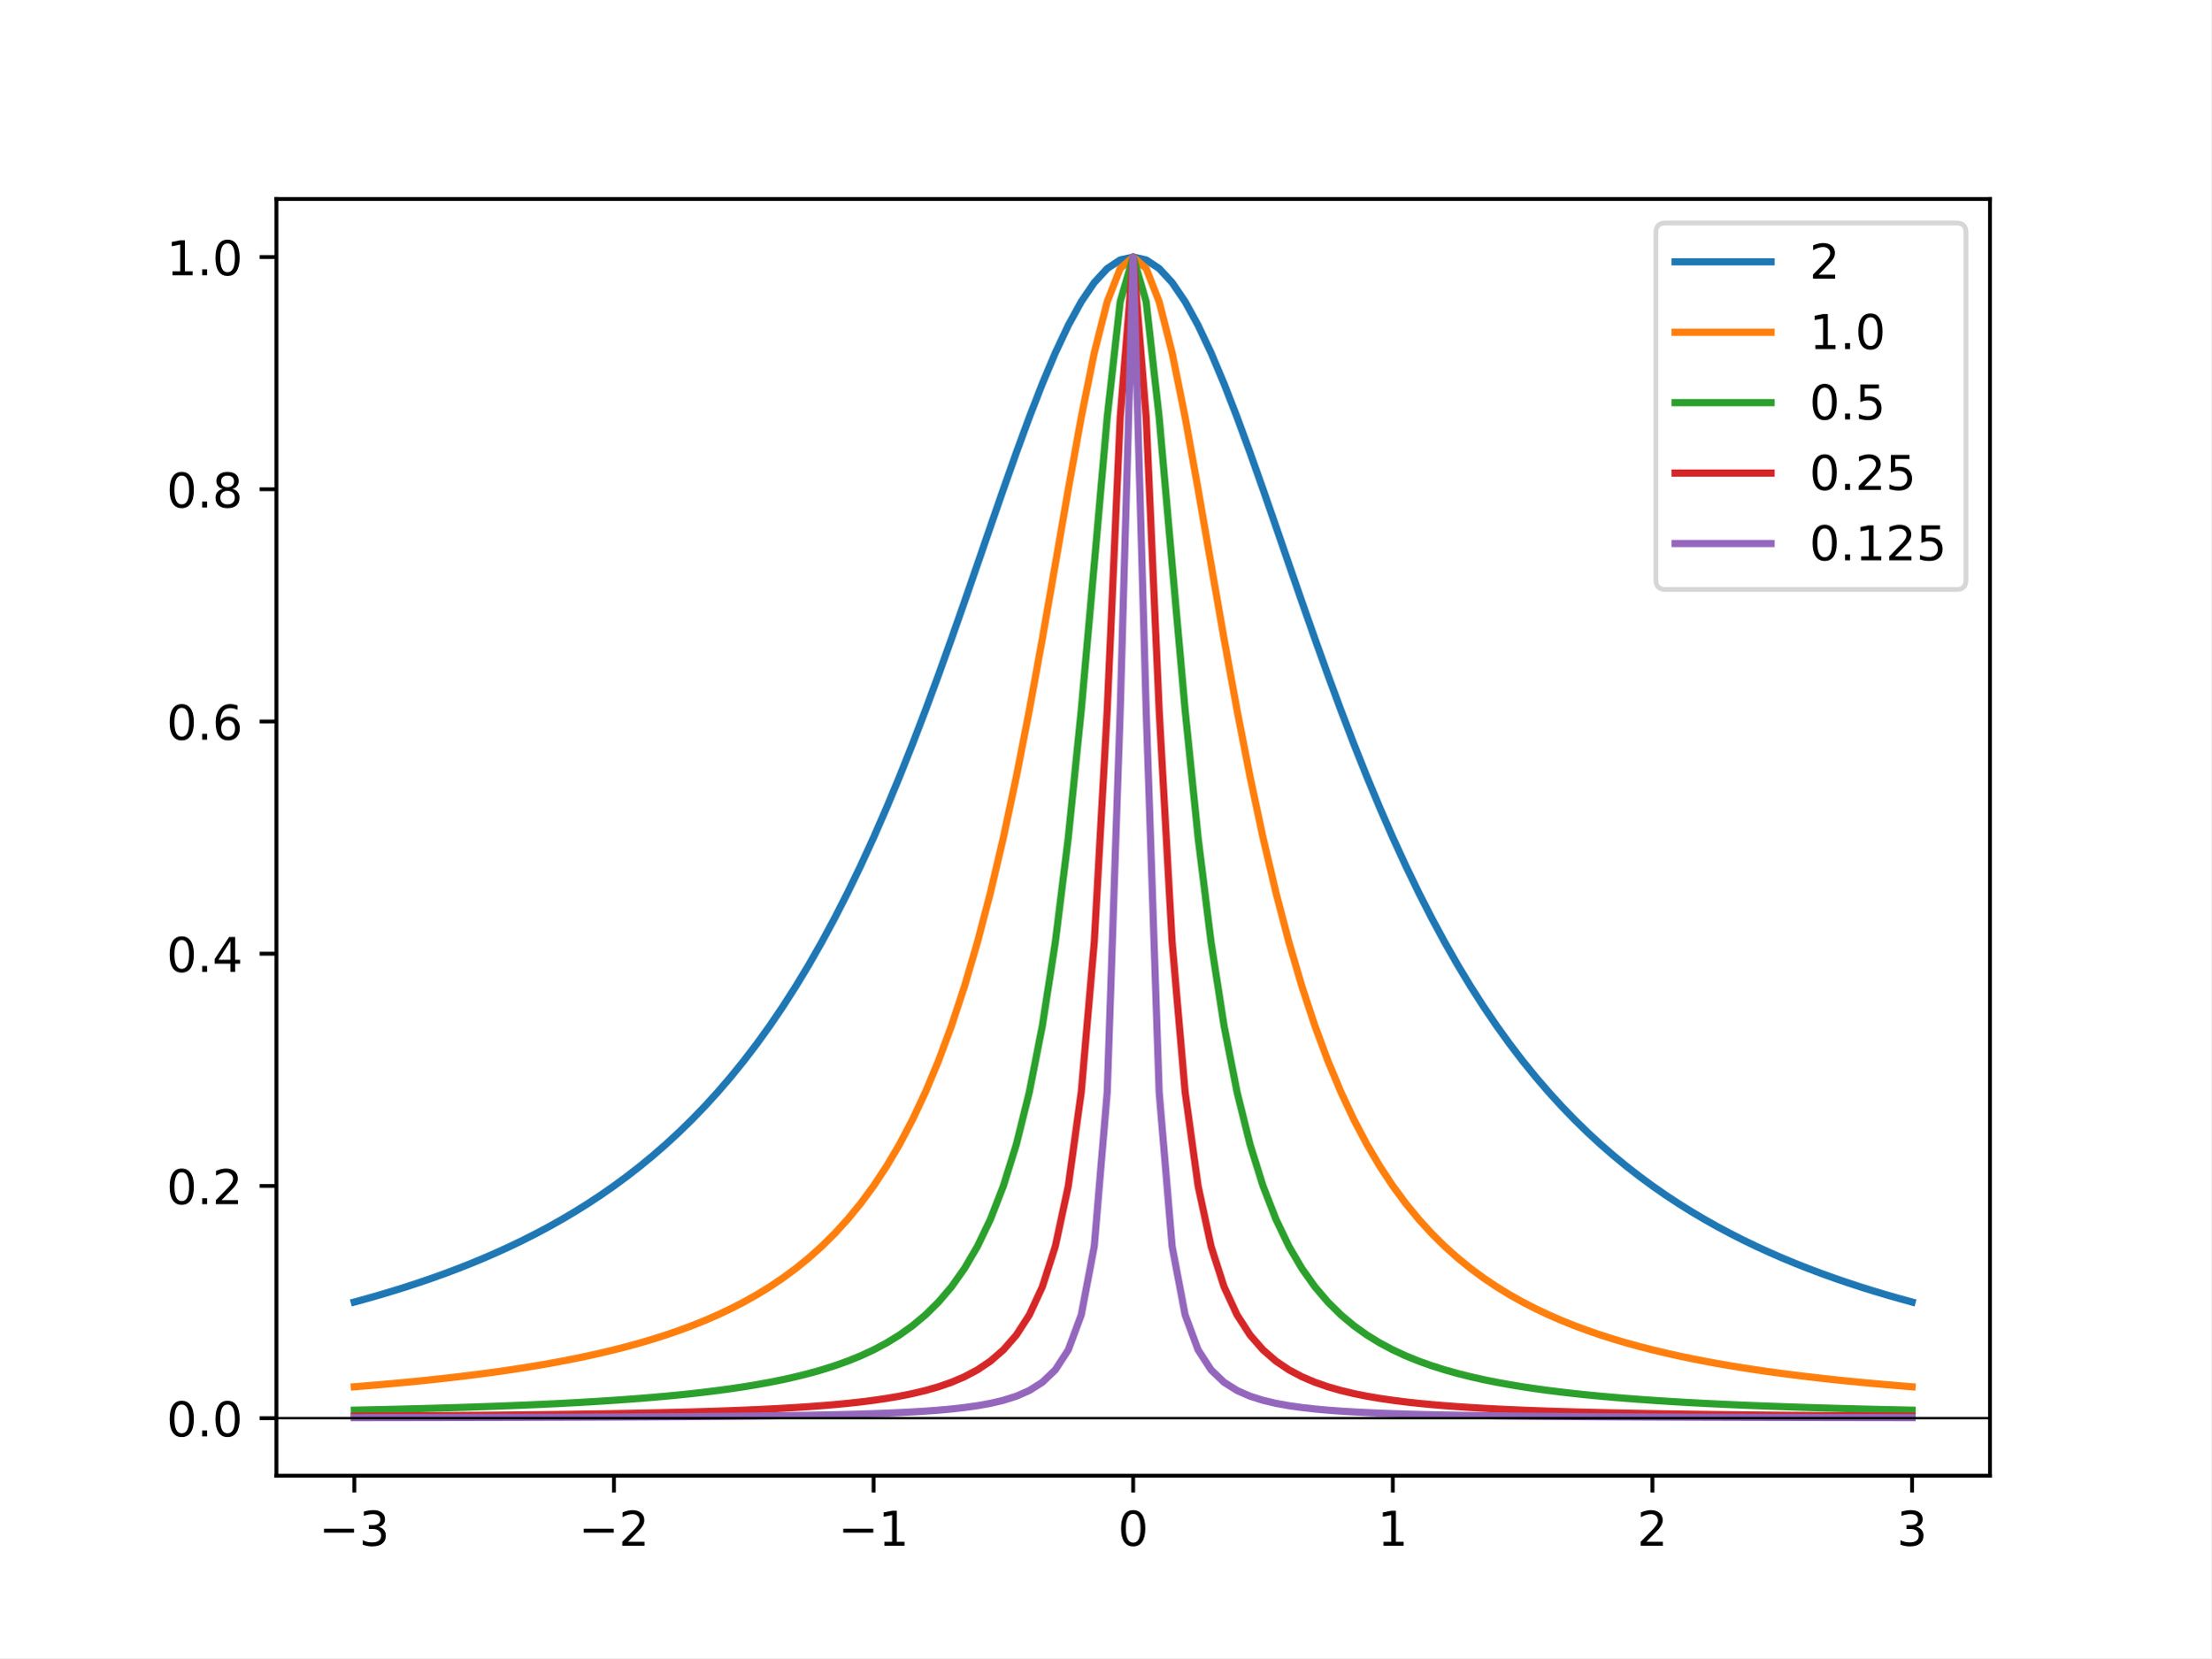
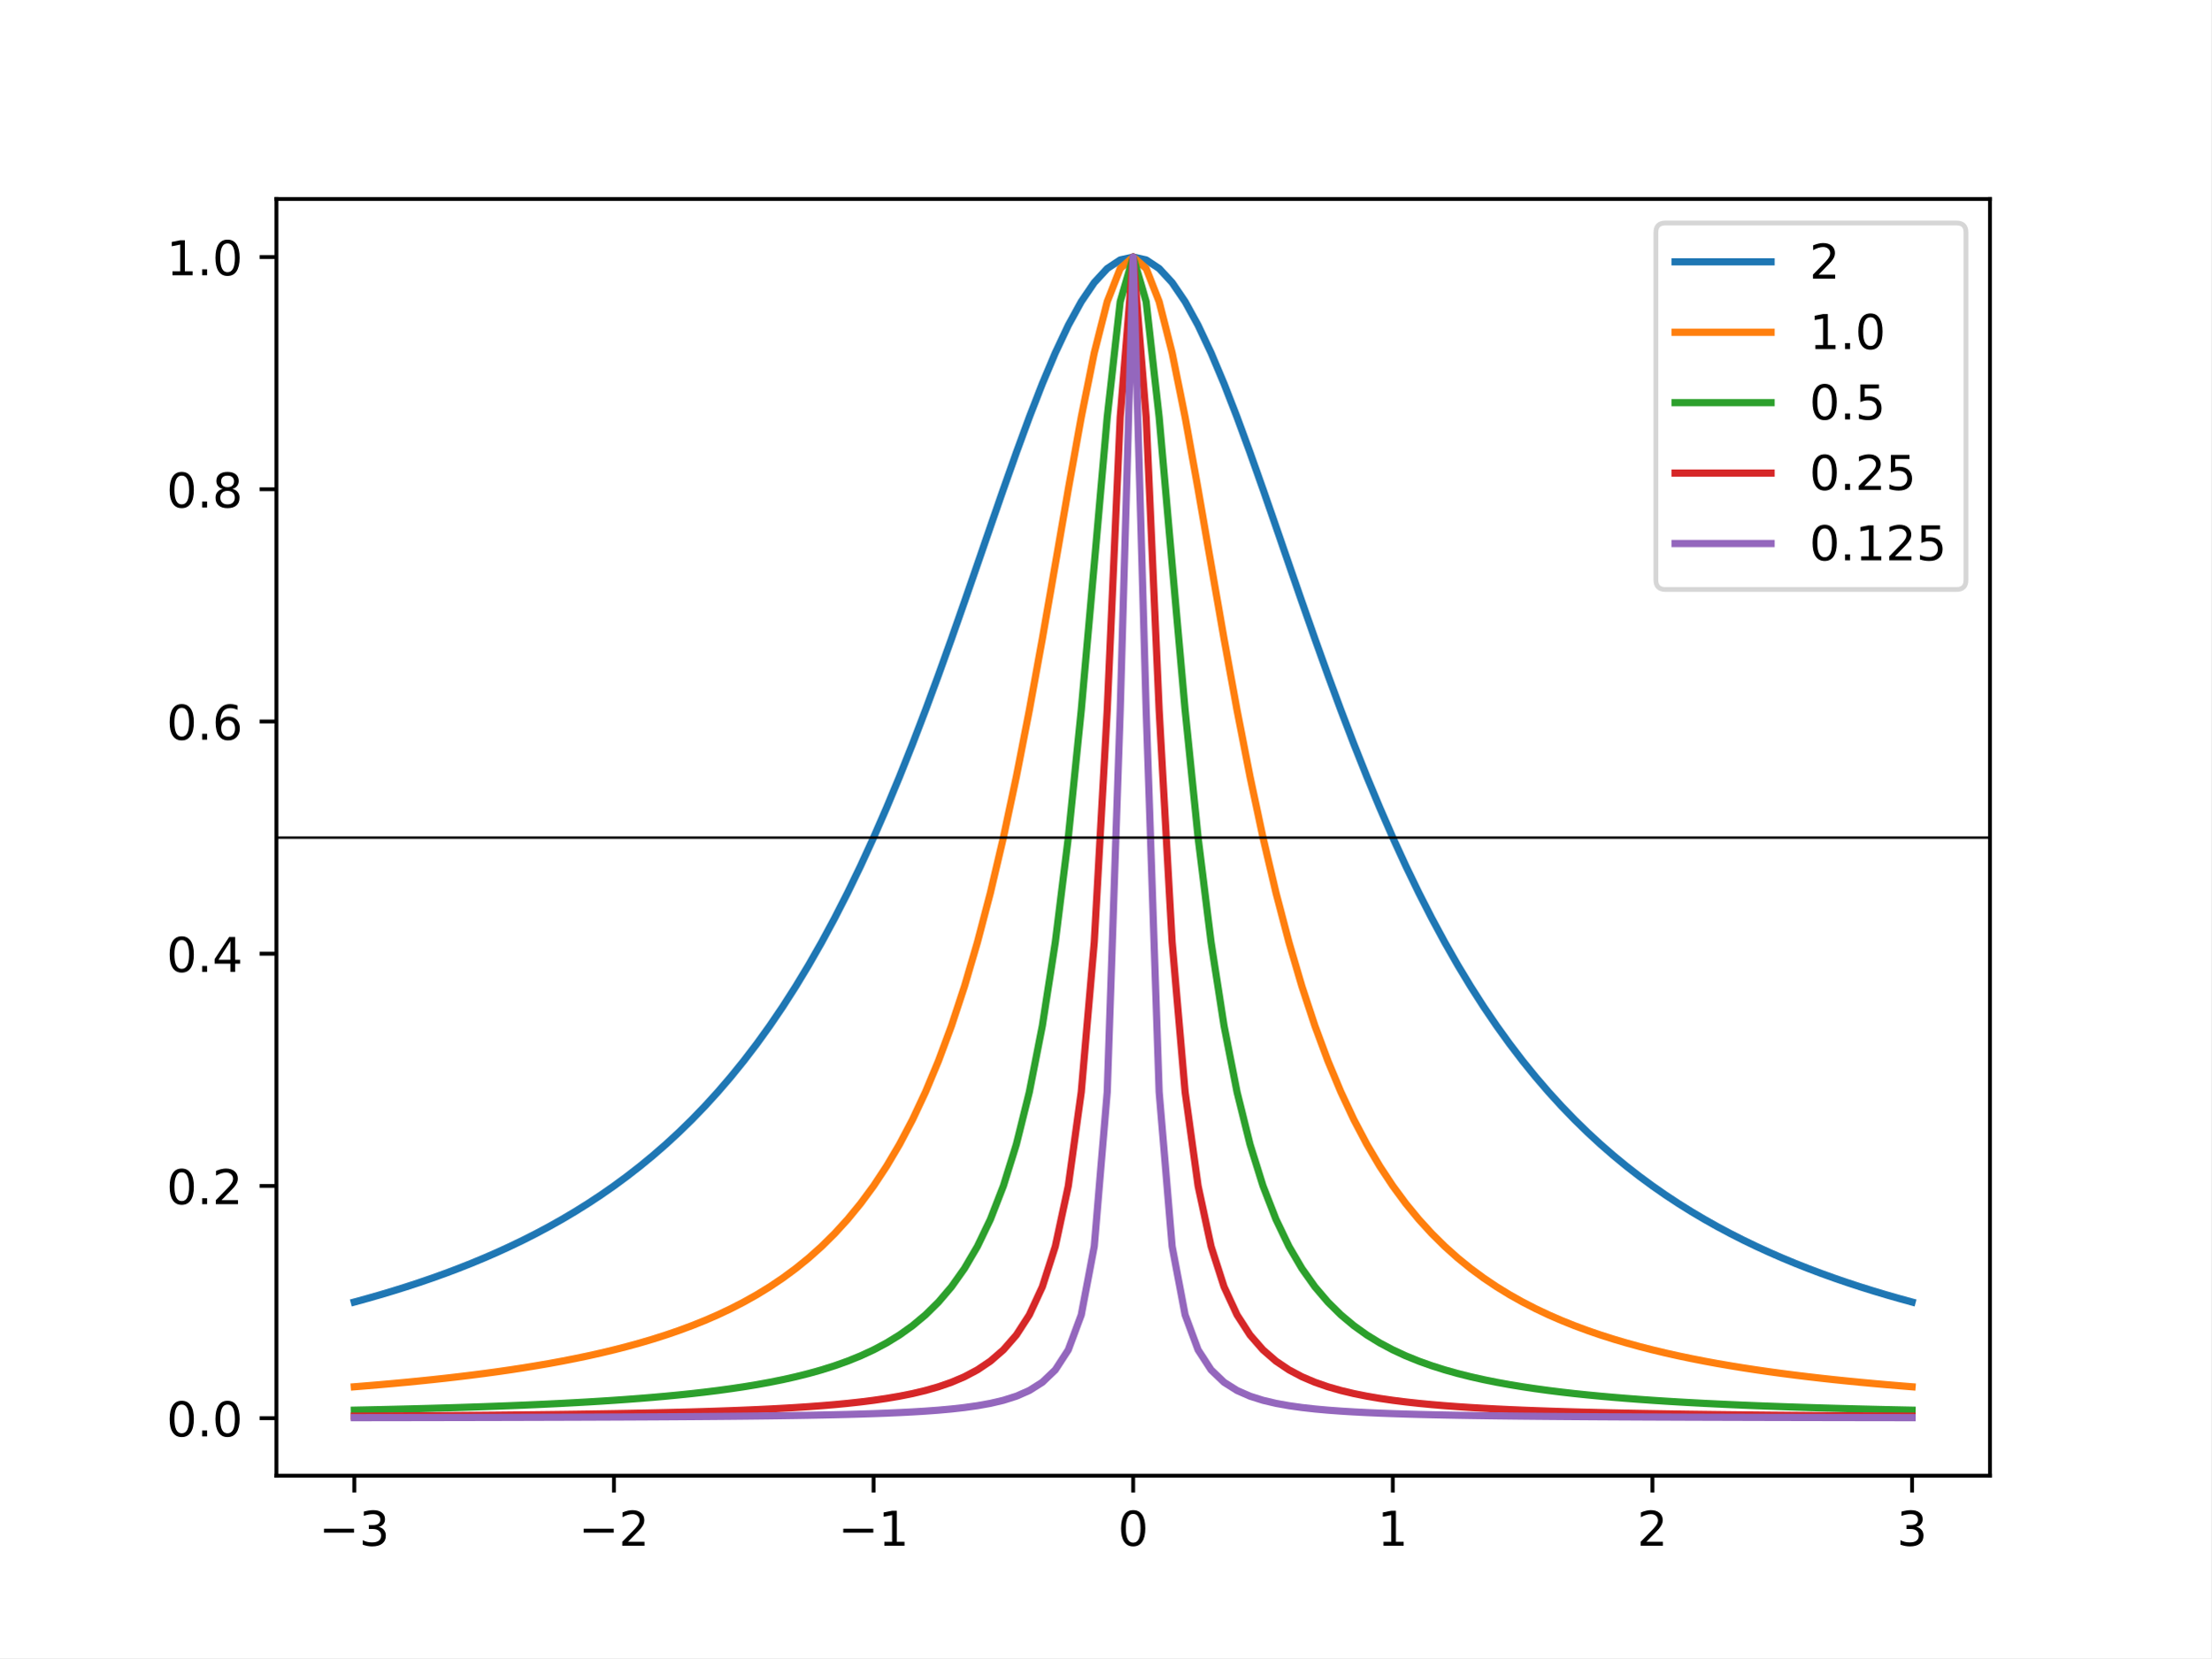
<svg xmlns="http://www.w3.org/2000/svg" xmlns:xlink="http://www.w3.org/1999/xlink" height="345.6pt" version="1.1" viewBox="0 0 460.8 345.6" width="460.8pt">
  <defs>
    <style type="text/css">
*{stroke-linecap:butt;stroke-linejoin:round;}
  </style>
  </defs>
  <g id="figure_1">
    <g id="patch_1">
      <path d="M 0 345.6  L 460.8 345.6  L 460.8 0  L 0 0  z " style="fill:#ffffff;" />
    </g>
    <g id="axes_1">
      <g id="patch_2">
        <path d="M 57.6 307.584  L 414.72 307.584  L 414.72 41.472  L 57.6 41.472  z " style="fill:#ffffff;" />
      </g>
      <g id="matplotlib.axis_1">
        <g id="xtick_1">
          <g id="line2d_1">
            <defs>
-               <path d="M 0 0  L 0 3.5  " id="m18c95cc1a4" style="stroke:#000000;stroke-width:0.8;" />
-             </defs>
-             <g>
-               <use style="stroke:#000000;stroke-width:0.8;" x="73.833" xlink:href="#m18c95cc1a4" y="307.584" />
+               <path d="M 0 0  L 0 3.5  " id="m928f744f40" style="stroke:#000000;stroke-width:0.8;" />
+             </defs>
+             <g>
+               <use style="stroke:#000000;stroke-width:0.8;" x="73.833" xlink:href="#m928f744f40" y="307.584" />
            </g>
          </g>
          <g id="text_1">
            <defs>
              <path d="M 10.594 35.5  L 73.188 35.5  L 73.188 27.203  L 10.594 27.203  z " id="DejaVuSans-2212" />
              <path d="M 40.578 39.312  Q 47.656 37.797 51.625 33  Q 55.609 28.219 55.609 21.188  Q 55.609 10.406 48.188 4.484  Q 40.766 -1.422 27.094 -1.422  Q 22.516 -1.422 17.656 -0.516  Q 12.797 0.391 7.625 2.203  L 7.625 11.719  Q 11.719 9.328 16.594 8.109  Q 21.484 6.891 26.812 6.891  Q 36.078 6.891 40.938 10.547  Q 45.797 14.203 45.797 21.188  Q 45.797 27.641 41.281 31.266  Q 36.766 34.906 28.719 34.906  L 20.219 34.906  L 20.219 43.016  L 29.109 43.016  Q 36.375 43.016 40.234 45.922  Q 44.094 48.828 44.094 54.297  Q 44.094 59.906 40.109 62.906  Q 36.141 65.922 28.719 65.922  Q 24.656 65.922 20.016 65.031  Q 15.375 64.156 9.812 62.312  L 9.812 71.094  Q 15.438 72.656 20.344 73.438  Q 25.25 74.219 29.594 74.219  Q 40.828 74.219 47.359 69.109  Q 53.906 64.016 53.906 55.328  Q 53.906 49.266 50.438 45.094  Q 46.969 40.922 40.578 39.312  z " id="DejaVuSans-33" />
            </defs>
            <g transform="translate(66.46163 322.1824)scale(0.1 -0.1)">
              <use xlink:href="#DejaVuSans-2212" />
              <use x="83.789" xlink:href="#DejaVuSans-33" />
            </g>
          </g>
        </g>
        <g id="xtick_2">
          <g id="line2d_2">
            <g>
-               <use style="stroke:#000000;stroke-width:0.8;" x="127.942" xlink:href="#m18c95cc1a4" y="307.584" />
+               <use style="stroke:#000000;stroke-width:0.8;" x="127.942" xlink:href="#m928f744f40" y="307.584" />
            </g>
          </g>
          <g id="text_2">
            <defs>
              <path d="M 19.188 8.297  L 53.609 8.297  L 53.609 0  L 7.328 0  L 7.328 8.297  Q 12.938 14.109 22.625 23.891  Q 32.328 33.688 34.812 36.531  Q 39.547 41.844 41.422 45.531  Q 43.312 49.219 43.312 52.781  Q 43.312 58.594 39.234 62.25  Q 35.156 65.922 28.609 65.922  Q 23.969 65.922 18.812 64.312  Q 13.672 62.703 7.812 59.422  L 7.812 69.391  Q 13.766 71.781 18.938 73  Q 24.125 74.219 28.422 74.219  Q 39.75 74.219 46.484 68.547  Q 53.219 62.891 53.219 53.422  Q 53.219 48.922 51.531 44.891  Q 49.859 40.875 45.406 35.406  Q 44.188 33.984 37.641 27.219  Q 31.109 20.453 19.188 8.297  z " id="DejaVuSans-32" />
            </defs>
            <g transform="translate(120.5707 322.1824)scale(0.1 -0.1)">
              <use xlink:href="#DejaVuSans-2212" />
              <use x="83.789" xlink:href="#DejaVuSans-32" />
            </g>
          </g>
        </g>
        <g id="xtick_3">
          <g id="line2d_3">
            <g>
-               <use style="stroke:#000000;stroke-width:0.8;" x="182.051" xlink:href="#m18c95cc1a4" y="307.584" />
+               <use style="stroke:#000000;stroke-width:0.8;" x="182.051" xlink:href="#m928f744f40" y="307.584" />
            </g>
          </g>
          <g id="text_3">
            <defs>
              <path d="M 12.406 8.297  L 28.516 8.297  L 28.516 63.922  L 10.984 60.406  L 10.984 69.391  L 28.422 72.906  L 38.281 72.906  L 38.281 8.297  L 54.391 8.297  L 54.391 0  L 12.406 0  z " id="DejaVuSans-31" />
            </defs>
            <g transform="translate(174.6798 322.1824)scale(0.1 -0.1)">
              <use xlink:href="#DejaVuSans-2212" />
              <use x="83.789" xlink:href="#DejaVuSans-31" />
            </g>
          </g>
        </g>
        <g id="xtick_4">
          <g id="line2d_4">
            <g>
-               <use style="stroke:#000000;stroke-width:0.8;" x="236.16" xlink:href="#m18c95cc1a4" y="307.584" />
+               <use style="stroke:#000000;stroke-width:0.8;" x="236.16" xlink:href="#m928f744f40" y="307.584" />
            </g>
          </g>
          <g id="text_4">
            <defs>
              <path d="M 31.781 66.406  Q 24.172 66.406 20.328 58.906  Q 16.5 51.422 16.5 36.375  Q 16.5 21.391 20.328 13.891  Q 24.172 6.391 31.781 6.391  Q 39.453 6.391 43.281 13.891  Q 47.125 21.391 47.125 36.375  Q 47.125 51.422 43.281 58.906  Q 39.453 66.406 31.781 66.406  z M 31.781 74.219  Q 44.047 74.219 50.516 64.516  Q 56.984 54.828 56.984 36.375  Q 56.984 17.969 50.516 8.266  Q 44.047 -1.422 31.781 -1.422  Q 19.531 -1.422 13.062 8.266  Q 6.594 17.969 6.594 36.375  Q 6.594 54.828 13.062 64.516  Q 19.531 74.219 31.781 74.219  z " id="DejaVuSans-30" />
            </defs>
            <g transform="translate(232.9787 322.1824)scale(0.1 -0.1)">
              <use xlink:href="#DejaVuSans-30" />
            </g>
          </g>
        </g>
        <g id="xtick_5">
          <g id="line2d_5">
            <g>
-               <use style="stroke:#000000;stroke-width:0.8;" x="290.269" xlink:href="#m18c95cc1a4" y="307.584" />
+               <use style="stroke:#000000;stroke-width:0.8;" x="290.269" xlink:href="#m928f744f40" y="307.584" />
            </g>
          </g>
          <g id="text_5">
            <g transform="translate(287.0878 322.1824)scale(0.1 -0.1)">
              <use xlink:href="#DejaVuSans-31" />
            </g>
          </g>
        </g>
        <g id="xtick_6">
          <g id="line2d_6">
            <g>
-               <use style="stroke:#000000;stroke-width:0.8;" x="344.378" xlink:href="#m18c95cc1a4" y="307.584" />
+               <use style="stroke:#000000;stroke-width:0.8;" x="344.378" xlink:href="#m928f744f40" y="307.584" />
            </g>
          </g>
          <g id="text_6">
            <g transform="translate(341.1969 322.1824)scale(0.1 -0.1)">
              <use xlink:href="#DejaVuSans-32" />
            </g>
          </g>
        </g>
        <g id="xtick_7">
          <g id="line2d_7">
            <g>
-               <use style="stroke:#000000;stroke-width:0.8;" x="398.487" xlink:href="#m18c95cc1a4" y="307.584" />
+               <use style="stroke:#000000;stroke-width:0.8;" x="398.487" xlink:href="#m928f744f40" y="307.584" />
            </g>
          </g>
          <g id="text_7">
            <g transform="translate(395.306 322.1824)scale(0.1 -0.1)">
              <use xlink:href="#DejaVuSans-33" />
            </g>
          </g>
        </g>
      </g>
      <g id="matplotlib.axis_2">
        <g id="ytick_1">
          <g id="line2d_8">
            <defs>
-               <path d="M 0 0  L -3.5 0  " id="m23e9657708" style="stroke:#000000;stroke-width:0.8;" />
-             </defs>
-             <g>
-               <use style="stroke:#000000;stroke-width:0.8;" x="57.6" xlink:href="#m23e9657708" y="295.593" />
+               <path d="M 0 0  L -3.5 0  " id="mc0e5095d91" style="stroke:#000000;stroke-width:0.8;" />
+             </defs>
+             <g>
+               <use style="stroke:#000000;stroke-width:0.8;" x="57.6" xlink:href="#mc0e5095d91" y="295.593" />
            </g>
          </g>
          <g id="text_8">
            <defs>
              <path d="M 10.688 12.406  L 21 12.406  L 21 0  L 10.688 0  z " id="DejaVuSans-2e" />
            </defs>
            <g transform="translate(34.69687 299.3922)scale(0.1 -0.1)">
              <use xlink:href="#DejaVuSans-30" />
              <use x="63.623" xlink:href="#DejaVuSans-2e" />
              <use x="95.41" xlink:href="#DejaVuSans-30" />
            </g>
          </g>
        </g>
        <g id="ytick_2">
          <g id="line2d_9">
            <g>
-               <use style="stroke:#000000;stroke-width:0.8;" x="57.6" xlink:href="#m23e9657708" y="247.188" />
+               <use style="stroke:#000000;stroke-width:0.8;" x="57.6" xlink:href="#mc0e5095d91" y="247.188" />
            </g>
          </g>
          <g id="text_9">
            <g transform="translate(34.69687 250.9872)scale(0.1 -0.1)">
              <use xlink:href="#DejaVuSans-30" />
              <use x="63.623" xlink:href="#DejaVuSans-2e" />
              <use x="95.41" xlink:href="#DejaVuSans-32" />
            </g>
          </g>
        </g>
        <g id="ytick_3">
          <g id="line2d_10">
            <g>
-               <use style="stroke:#000000;stroke-width:0.8;" x="57.6" xlink:href="#m23e9657708" y="198.783" />
+               <use style="stroke:#000000;stroke-width:0.8;" x="57.6" xlink:href="#mc0e5095d91" y="198.783" />
            </g>
          </g>
          <g id="text_10">
            <defs>
              <path d="M 37.797 64.312  L 12.891 25.391  L 37.797 25.391  z M 35.203 72.906  L 47.609 72.906  L 47.609 25.391  L 58.016 25.391  L 58.016 17.188  L 47.609 17.188  L 47.609 0  L 37.797 0  L 37.797 17.188  L 4.891 17.188  L 4.891 26.703  z " id="DejaVuSans-34" />
            </defs>
            <g transform="translate(34.69687 202.5822)scale(0.1 -0.1)">
              <use xlink:href="#DejaVuSans-30" />
              <use x="63.623" xlink:href="#DejaVuSans-2e" />
              <use x="95.41" xlink:href="#DejaVuSans-34" />
            </g>
          </g>
        </g>
        <g id="ytick_4">
          <g id="line2d_11">
            <g>
-               <use style="stroke:#000000;stroke-width:0.8;" x="57.6" xlink:href="#m23e9657708" y="150.378" />
+               <use style="stroke:#000000;stroke-width:0.8;" x="57.6" xlink:href="#mc0e5095d91" y="150.378" />
            </g>
          </g>
          <g id="text_11">
            <defs>
              <path d="M 33.016 40.375  Q 26.375 40.375 22.484 35.828  Q 18.609 31.297 18.609 23.391  Q 18.609 15.531 22.484 10.953  Q 26.375 6.391 33.016 6.391  Q 39.656 6.391 43.531 10.953  Q 47.406 15.531 47.406 23.391  Q 47.406 31.297 43.531 35.828  Q 39.656 40.375 33.016 40.375  z M 52.594 71.297  L 52.594 62.312  Q 48.875 64.062 45.094 64.984  Q 41.312 65.922 37.594 65.922  Q 27.828 65.922 22.672 59.328  Q 17.531 52.734 16.797 39.406  Q 19.672 43.656 24.016 45.922  Q 28.375 48.188 33.594 48.188  Q 44.578 48.188 50.953 41.516  Q 57.328 34.859 57.328 23.391  Q 57.328 12.156 50.688 5.359  Q 44.047 -1.422 33.016 -1.422  Q 20.359 -1.422 13.672 8.266  Q 6.984 17.969 6.984 36.375  Q 6.984 53.656 15.188 63.938  Q 23.391 74.219 37.203 74.219  Q 40.922 74.219 44.703 73.484  Q 48.484 72.75 52.594 71.297  z " id="DejaVuSans-36" />
            </defs>
            <g transform="translate(34.69687 154.1772)scale(0.1 -0.1)">
              <use xlink:href="#DejaVuSans-30" />
              <use x="63.623" xlink:href="#DejaVuSans-2e" />
              <use x="95.41" xlink:href="#DejaVuSans-36" />
            </g>
          </g>
        </g>
        <g id="ytick_5">
          <g id="line2d_12">
            <g>
-               <use style="stroke:#000000;stroke-width:0.8;" x="57.6" xlink:href="#m23e9657708" y="101.973" />
+               <use style="stroke:#000000;stroke-width:0.8;" x="57.6" xlink:href="#mc0e5095d91" y="101.973" />
            </g>
          </g>
          <g id="text_12">
            <defs>
              <path d="M 31.781 34.625  Q 24.75 34.625 20.719 30.859  Q 16.703 27.094 16.703 20.516  Q 16.703 13.922 20.719 10.156  Q 24.75 6.391 31.781 6.391  Q 38.812 6.391 42.859 10.172  Q 46.922 13.969 46.922 20.516  Q 46.922 27.094 42.891 30.859  Q 38.875 34.625 31.781 34.625  z M 21.922 38.812  Q 15.578 40.375 12.031 44.719  Q 8.5 49.078 8.5 55.328  Q 8.5 64.062 14.719 69.141  Q 20.953 74.219 31.781 74.219  Q 42.672 74.219 48.875 69.141  Q 55.078 64.062 55.078 55.328  Q 55.078 49.078 51.531 44.719  Q 48 40.375 41.703 38.812  Q 48.828 37.156 52.797 32.312  Q 56.781 27.484 56.781 20.516  Q 56.781 9.906 50.312 4.234  Q 43.844 -1.422 31.781 -1.422  Q 19.734 -1.422 13.25 4.234  Q 6.781 9.906 6.781 20.516  Q 6.781 27.484 10.781 32.312  Q 14.797 37.156 21.922 38.812  z M 18.312 54.391  Q 18.312 48.734 21.844 45.562  Q 25.391 42.391 31.781 42.391  Q 38.141 42.391 41.719 45.562  Q 45.312 48.734 45.312 54.391  Q 45.312 60.062 41.719 63.234  Q 38.141 66.406 31.781 66.406  Q 25.391 66.406 21.844 63.234  Q 18.312 60.062 18.312 54.391  z " id="DejaVuSans-38" />
            </defs>
            <g transform="translate(34.69687 105.7722)scale(0.1 -0.1)">
              <use xlink:href="#DejaVuSans-30" />
              <use x="63.623" xlink:href="#DejaVuSans-2e" />
              <use x="95.41" xlink:href="#DejaVuSans-38" />
            </g>
          </g>
        </g>
        <g id="ytick_6">
          <g id="line2d_13">
            <g>
-               <use style="stroke:#000000;stroke-width:0.8;" x="57.6" xlink:href="#m23e9657708" y="53.568" />
+               <use style="stroke:#000000;stroke-width:0.8;" x="57.6" xlink:href="#mc0e5095d91" y="53.568" />
            </g>
          </g>
          <g id="text_13">
            <g transform="translate(34.69687 57.36722)scale(0.1 -0.1)">
              <use xlink:href="#DejaVuSans-31" />
              <use x="63.623" xlink:href="#DejaVuSans-2e" />
              <use x="95.41" xlink:href="#DejaVuSans-30" />
            </g>
          </g>
        </g>
      </g>
      <g id="line2d_14">
-         <path clip-path="url(#pe0d8e50bdf)" d="M 73.833 271.39  L 76.538 270.648  L 79.244 269.873  L 81.949 269.062  L 84.655 268.215  L 87.36 267.327  L 90.065 266.398  L 92.771 265.425  L 95.476 264.404  L 98.182 263.334  L 100.887 262.21  L 103.593 261.03  L 106.298 259.79  L 109.004 258.487  L 111.709 257.115  L 114.415 255.671  L 117.12 254.15  L 119.825 252.547  L 122.531 250.856  L 125.236 249.072  L 127.942 247.188  L 130.647 245.197  L 133.353 243.093  L 136.058 240.867  L 138.764 238.512  L 141.469 236.018  L 144.175 233.376  L 146.88 230.576  L 149.585 227.608  L 152.291 224.461  L 154.996 221.124  L 157.702 217.583  L 160.407 213.828  L 163.113 209.845  L 165.818 205.621  L 168.524 201.144  L 171.229 196.402  L 173.935 191.384  L 176.64 186.079  L 179.345 180.48  L 182.051 174.581  L 184.756 168.379  L 187.462 161.878  L 190.167 155.085  L 192.873 148.017  L 195.578 140.697  L 198.284 133.16  L 200.989 125.452  L 203.695 117.633  L 206.4 109.777  L 209.105 101.973  L 211.811 94.325  L 214.516 86.951  L 217.222 79.981  L 219.927 73.552  L 222.633 67.805  L 225.338 62.877  L 228.044 58.894  L 230.749 55.964  L 233.455 54.172  L 236.16 53.568  L 238.865 54.172  L 241.571 55.964  L 244.276 58.894  L 246.982 62.877  L 249.687 67.805  L 252.393 73.552  L 255.098 79.981  L 257.804 86.951  L 260.509 94.325  L 263.215 101.973  L 265.92 109.777  L 268.625 117.633  L 271.331 125.452  L 274.036 133.16  L 276.742 140.697  L 279.447 148.017  L 282.153 155.085  L 284.858 161.878  L 287.564 168.379  L 290.269 174.581  L 292.975 180.48  L 295.68 186.079  L 298.385 191.384  L 301.091 196.402  L 303.796 201.144  L 306.502 205.621  L 309.207 209.845  L 311.913 213.828  L 314.618 217.583  L 317.324 221.124  L 320.029 224.461  L 322.735 227.608  L 325.44 230.576  L 328.145 233.376  L 330.851 236.018  L 333.556 238.512  L 336.262 240.867  L 338.967 243.093  L 341.673 245.197  L 344.378 247.188  L 347.084 249.072  L 349.789 250.856  L 352.495 252.547  L 355.2 254.15  L 357.905 255.671  L 360.611 257.115  L 363.316 258.487  L 366.022 259.79  L 368.727 261.03  L 371.433 262.21  L 374.138 263.334  L 376.844 264.404  L 379.549 265.425  L 382.255 266.398  L 384.96 267.327  L 387.665 268.215  L 390.371 269.062  L 393.076 269.873  L 395.782 270.648  L 398.487 271.39  " style="fill:none;stroke:#1f77b4;stroke-linecap:square;stroke-width:1.5;" />
+         <path clip-path="url(#pb576813ed1)" d="M 73.833 271.39  L 76.538 270.648  L 79.244 269.873  L 81.949 269.062  L 84.655 268.215  L 87.36 267.327  L 90.065 266.398  L 92.771 265.425  L 95.476 264.404  L 98.182 263.334  L 100.887 262.21  L 103.593 261.03  L 106.298 259.79  L 109.004 258.487  L 111.709 257.115  L 114.415 255.671  L 117.12 254.15  L 119.825 252.547  L 122.531 250.856  L 125.236 249.072  L 127.942 247.188  L 130.647 245.197  L 133.353 243.093  L 136.058 240.867  L 138.764 238.512  L 141.469 236.018  L 144.175 233.376  L 146.88 230.576  L 149.585 227.608  L 152.291 224.461  L 154.996 221.124  L 157.702 217.583  L 160.407 213.828  L 163.113 209.845  L 165.818 205.621  L 168.524 201.144  L 171.229 196.402  L 173.935 191.384  L 176.64 186.079  L 179.345 180.48  L 182.051 174.581  L 184.756 168.379  L 187.462 161.878  L 190.167 155.085  L 192.873 148.017  L 195.578 140.697  L 198.284 133.16  L 200.989 125.452  L 203.695 117.633  L 206.4 109.777  L 209.105 101.973  L 211.811 94.325  L 214.516 86.951  L 217.222 79.981  L 219.927 73.552  L 222.633 67.805  L 225.338 62.877  L 228.044 58.894  L 230.749 55.964  L 233.455 54.172  L 236.16 53.568  L 238.865 54.172  L 241.571 55.964  L 244.276 58.894  L 246.982 62.877  L 249.687 67.805  L 252.393 73.552  L 255.098 79.981  L 257.804 86.951  L 260.509 94.325  L 263.215 101.973  L 265.92 109.777  L 268.625 117.633  L 271.331 125.452  L 274.036 133.16  L 276.742 140.697  L 279.447 148.017  L 282.153 155.085  L 284.858 161.878  L 287.564 168.379  L 290.269 174.581  L 292.975 180.48  L 295.68 186.079  L 298.385 191.384  L 301.091 196.402  L 303.796 201.144  L 306.502 205.621  L 309.207 209.845  L 311.913 213.828  L 314.618 217.583  L 317.324 221.124  L 320.029 224.461  L 322.735 227.608  L 325.44 230.576  L 328.145 233.376  L 330.851 236.018  L 333.556 238.512  L 336.262 240.867  L 338.967 243.093  L 341.673 245.197  L 344.378 247.188  L 347.084 249.072  L 349.789 250.856  L 352.495 252.547  L 355.2 254.15  L 357.905 255.671  L 360.611 257.115  L 363.316 258.487  L 366.022 259.79  L 368.727 261.03  L 371.433 262.21  L 374.138 263.334  L 376.844 264.404  L 379.549 265.425  L 382.255 266.398  L 384.96 267.327  L 387.665 268.215  L 390.371 269.062  L 393.076 269.873  L 395.782 270.648  L 398.487 271.39  " style="fill:none;stroke:#1f77b4;stroke-linecap:square;stroke-width:1.5;" />
      </g>
      <g id="line2d_15">
-         <path clip-path="url(#pe0d8e50bdf)" d="M 73.833 289.052  L 76.538 288.834  L 79.244 288.606  L 81.949 288.366  L 84.655 288.114  L 87.36 287.848  L 90.065 287.568  L 92.771 287.273  L 95.476 286.962  L 98.182 286.632  L 100.887 286.284  L 103.593 285.916  L 106.298 285.525  L 109.004 285.111  L 111.709 284.671  L 114.415 284.204  L 117.12 283.706  L 119.825 283.175  L 122.531 282.609  L 125.236 282.004  L 127.942 281.356  L 130.647 280.662  L 133.353 279.918  L 136.058 279.118  L 138.764 278.256  L 141.469 277.327  L 144.175 276.323  L 146.88 275.238  L 149.585 274.061  L 152.291 272.782  L 154.996 271.39  L 157.702 269.873  L 160.407 268.215  L 163.113 266.398  L 165.818 264.404  L 168.524 262.21  L 171.229 259.79  L 173.935 257.115  L 176.64 254.15  L 179.345 250.856  L 182.051 247.188  L 184.756 243.093  L 187.462 238.512  L 190.167 233.376  L 192.873 227.608  L 195.578 221.124  L 198.284 213.828  L 200.989 205.621  L 203.695 196.402  L 206.4 186.079  L 209.105 174.581  L 211.811 161.878  L 214.516 148.017  L 217.222 133.16  L 219.927 117.633  L 222.633 101.973  L 225.338 86.951  L 228.044 73.552  L 230.749 62.877  L 233.455 55.964  L 236.16 53.568  L 238.865 55.964  L 241.571 62.877  L 244.276 73.552  L 246.982 86.951  L 249.687 101.973  L 252.393 117.633  L 255.098 133.16  L 257.804 148.017  L 260.509 161.878  L 263.215 174.581  L 265.92 186.079  L 268.625 196.402  L 271.331 205.621  L 274.036 213.828  L 276.742 221.124  L 279.447 227.608  L 282.153 233.376  L 284.858 238.512  L 287.564 243.093  L 290.269 247.188  L 292.975 250.856  L 295.68 254.15  L 298.385 257.115  L 301.091 259.79  L 303.796 262.21  L 306.502 264.404  L 309.207 266.398  L 311.913 268.215  L 314.618 269.873  L 317.324 271.39  L 320.029 272.782  L 322.735 274.061  L 325.44 275.238  L 328.145 276.323  L 330.851 277.327  L 333.556 278.256  L 336.262 279.118  L 338.967 279.918  L 341.673 280.662  L 344.378 281.356  L 347.084 282.004  L 349.789 282.609  L 352.495 283.175  L 355.2 283.706  L 357.905 284.204  L 360.611 284.671  L 363.316 285.111  L 366.022 285.525  L 368.727 285.916  L 371.433 286.284  L 374.138 286.632  L 376.844 286.962  L 379.549 287.273  L 382.255 287.568  L 384.96 287.848  L 387.665 288.114  L 390.371 288.366  L 393.076 288.606  L 395.782 288.834  L 398.487 289.052  " style="fill:none;stroke:#ff7f0e;stroke-linecap:square;stroke-width:1.5;" />
+         <path clip-path="url(#pb576813ed1)" d="M 73.833 289.052  L 76.538 288.834  L 79.244 288.606  L 81.949 288.366  L 84.655 288.114  L 87.36 287.848  L 90.065 287.568  L 92.771 287.273  L 95.476 286.962  L 98.182 286.632  L 100.887 286.284  L 103.593 285.916  L 106.298 285.525  L 109.004 285.111  L 111.709 284.671  L 114.415 284.204  L 117.12 283.706  L 119.825 283.175  L 122.531 282.609  L 125.236 282.004  L 127.942 281.356  L 130.647 280.662  L 133.353 279.918  L 136.058 279.118  L 138.764 278.256  L 141.469 277.327  L 144.175 276.323  L 146.88 275.238  L 149.585 274.061  L 152.291 272.782  L 154.996 271.39  L 157.702 269.873  L 160.407 268.215  L 163.113 266.398  L 165.818 264.404  L 168.524 262.21  L 171.229 259.79  L 173.935 257.115  L 176.64 254.15  L 179.345 250.856  L 182.051 247.188  L 184.756 243.093  L 187.462 238.512  L 190.167 233.376  L 192.873 227.608  L 195.578 221.124  L 198.284 213.828  L 200.989 205.621  L 203.695 196.402  L 206.4 186.079  L 209.105 174.581  L 211.811 161.878  L 214.516 148.017  L 217.222 133.16  L 219.927 117.633  L 222.633 101.973  L 225.338 86.951  L 228.044 73.552  L 230.749 62.877  L 233.455 55.964  L 236.16 53.568  L 238.865 55.964  L 241.571 62.877  L 244.276 73.552  L 246.982 86.951  L 249.687 101.973  L 252.393 117.633  L 255.098 133.16  L 257.804 148.017  L 260.509 161.878  L 263.215 174.581  L 265.92 186.079  L 268.625 196.402  L 271.331 205.621  L 274.036 213.828  L 276.742 221.124  L 279.447 227.608  L 282.153 233.376  L 284.858 238.512  L 287.564 243.093  L 290.269 247.188  L 292.975 250.856  L 295.68 254.15  L 298.385 257.115  L 301.091 259.79  L 303.796 262.21  L 306.502 264.404  L 309.207 266.398  L 311.913 268.215  L 314.618 269.873  L 317.324 271.39  L 320.029 272.782  L 322.735 274.061  L 325.44 275.238  L 328.145 276.323  L 330.851 277.327  L 333.556 278.256  L 336.262 279.118  L 338.967 279.918  L 341.673 280.662  L 344.378 281.356  L 347.084 282.004  L 349.789 282.609  L 352.495 283.175  L 355.2 283.706  L 357.905 284.204  L 360.611 284.671  L 363.316 285.111  L 366.022 285.525  L 368.727 285.916  L 371.433 286.284  L 374.138 286.632  L 376.844 286.962  L 379.549 287.273  L 382.255 287.568  L 384.96 287.848  L 387.665 288.114  L 390.371 288.366  L 393.076 288.606  L 395.782 288.834  L 398.487 289.052  " style="fill:none;stroke:#ff7f0e;stroke-linecap:square;stroke-width:1.5;" />
      </g>
      <g id="line2d_16">
-         <path clip-path="url(#pe0d8e50bdf)" d="M 73.833 293.924  L 76.538 293.867  L 79.244 293.808  L 81.949 293.745  L 84.655 293.679  L 87.36 293.609  L 90.065 293.536  L 92.771 293.458  L 95.476 293.376  L 98.182 293.289  L 100.887 293.197  L 103.593 293.099  L 106.298 292.995  L 109.004 292.885  L 111.709 292.767  L 114.415 292.641  L 117.12 292.508  L 119.825 292.364  L 122.531 292.211  L 125.236 292.046  L 127.942 291.87  L 130.647 291.679  L 133.353 291.474  L 136.058 291.253  L 138.764 291.013  L 141.469 290.752  L 144.175 290.47  L 146.88 290.162  L 149.585 289.825  L 152.291 289.456  L 154.996 289.052  L 157.702 288.606  L 160.407 288.114  L 163.113 287.568  L 165.818 286.962  L 168.524 286.284  L 171.229 285.525  L 173.935 284.671  L 176.64 283.706  L 179.345 282.609  L 182.051 281.356  L 184.756 279.918  L 187.462 278.256  L 190.167 276.323  L 192.873 274.061  L 195.578 271.39  L 198.284 268.215  L 200.989 264.404  L 203.695 259.79  L 206.4 254.15  L 209.105 247.188  L 211.811 238.512  L 214.516 227.608  L 217.222 213.828  L 219.927 196.402  L 222.633 174.581  L 225.338 148.017  L 228.044 117.633  L 230.749 86.951  L 233.455 62.877  L 236.16 53.568  L 238.865 62.877  L 241.571 86.951  L 244.276 117.633  L 246.982 148.017  L 249.687 174.581  L 252.393 196.402  L 255.098 213.828  L 257.804 227.608  L 260.509 238.512  L 263.215 247.188  L 265.92 254.15  L 268.625 259.79  L 271.331 264.404  L 274.036 268.215  L 276.742 271.39  L 279.447 274.061  L 282.153 276.323  L 284.858 278.256  L 287.564 279.918  L 290.269 281.356  L 292.975 282.609  L 295.68 283.706  L 298.385 284.671  L 301.091 285.525  L 303.796 286.284  L 306.502 286.962  L 309.207 287.568  L 311.913 288.114  L 314.618 288.606  L 317.324 289.052  L 320.029 289.456  L 322.735 289.825  L 325.44 290.162  L 328.145 290.47  L 330.851 290.752  L 333.556 291.013  L 336.262 291.253  L 338.967 291.474  L 341.673 291.679  L 344.378 291.87  L 347.084 292.046  L 349.789 292.211  L 352.495 292.364  L 355.2 292.508  L 357.905 292.641  L 360.611 292.767  L 363.316 292.885  L 366.022 292.995  L 368.727 293.099  L 371.433 293.197  L 374.138 293.289  L 376.844 293.376  L 379.549 293.458  L 382.255 293.536  L 384.96 293.609  L 387.665 293.679  L 390.371 293.745  L 393.076 293.808  L 395.782 293.867  L 398.487 293.924  " style="fill:none;stroke:#2ca02c;stroke-linecap:square;stroke-width:1.5;" />
+         <path clip-path="url(#pb576813ed1)" d="M 73.833 293.924  L 76.538 293.867  L 79.244 293.808  L 81.949 293.745  L 84.655 293.679  L 87.36 293.609  L 90.065 293.536  L 92.771 293.458  L 95.476 293.376  L 98.182 293.289  L 100.887 293.197  L 103.593 293.099  L 106.298 292.995  L 109.004 292.885  L 111.709 292.767  L 114.415 292.641  L 117.12 292.508  L 119.825 292.364  L 122.531 292.211  L 125.236 292.046  L 127.942 291.87  L 130.647 291.679  L 133.353 291.474  L 136.058 291.253  L 138.764 291.013  L 141.469 290.752  L 144.175 290.47  L 146.88 290.162  L 149.585 289.825  L 152.291 289.456  L 154.996 289.052  L 157.702 288.606  L 160.407 288.114  L 163.113 287.568  L 165.818 286.962  L 168.524 286.284  L 171.229 285.525  L 173.935 284.671  L 176.64 283.706  L 179.345 282.609  L 182.051 281.356  L 184.756 279.918  L 187.462 278.256  L 190.167 276.323  L 192.873 274.061  L 195.578 271.39  L 198.284 268.215  L 200.989 264.404  L 203.695 259.79  L 206.4 254.15  L 209.105 247.188  L 211.811 238.512  L 214.516 227.608  L 217.222 213.828  L 219.927 196.402  L 222.633 174.581  L 225.338 148.017  L 228.044 117.633  L 230.749 86.951  L 233.455 62.877  L 236.16 53.568  L 238.865 62.877  L 241.571 86.951  L 244.276 117.633  L 246.982 148.017  L 249.687 174.581  L 252.393 196.402  L 255.098 213.828  L 257.804 227.608  L 260.509 238.512  L 263.215 247.188  L 265.92 254.15  L 268.625 259.79  L 271.331 264.404  L 274.036 268.215  L 276.742 271.39  L 279.447 274.061  L 282.153 276.323  L 284.858 278.256  L 287.564 279.918  L 290.269 281.356  L 292.975 282.609  L 295.68 283.706  L 298.385 284.671  L 301.091 285.525  L 303.796 286.284  L 306.502 286.962  L 309.207 287.568  L 311.913 288.114  L 314.618 288.606  L 317.324 289.052  L 320.029 289.456  L 322.735 289.825  L 325.44 290.162  L 328.145 290.47  L 330.851 290.752  L 333.556 291.013  L 336.262 291.253  L 338.967 291.474  L 341.673 291.679  L 344.378 291.87  L 347.084 292.046  L 349.789 292.211  L 352.495 292.364  L 355.2 292.508  L 357.905 292.641  L 360.611 292.767  L 363.316 292.885  L 366.022 292.995  L 368.727 293.099  L 371.433 293.197  L 374.138 293.289  L 376.844 293.376  L 379.549 293.458  L 382.255 293.536  L 384.96 293.609  L 387.665 293.679  L 390.371 293.745  L 393.076 293.808  L 395.782 293.867  L 398.487 293.924  " style="fill:none;stroke:#2ca02c;stroke-linecap:square;stroke-width:1.5;" />
      </g>
      <g id="line2d_17">
-         <path clip-path="url(#pe0d8e50bdf)" d="M 73.833 295.174  L 76.538 295.159  L 79.244 295.144  L 81.949 295.128  L 84.655 295.112  L 87.36 295.094  L 90.065 295.075  L 92.771 295.056  L 95.476 295.035  L 98.182 295.013  L 100.887 294.989  L 103.593 294.965  L 106.298 294.938  L 109.004 294.91  L 111.709 294.88  L 114.415 294.848  L 117.12 294.814  L 119.825 294.778  L 122.531 294.739  L 125.236 294.696  L 127.942 294.651  L 130.647 294.603  L 133.353 294.55  L 136.058 294.493  L 138.764 294.431  L 141.469 294.364  L 144.175 294.292  L 146.88 294.212  L 149.585 294.125  L 152.291 294.029  L 154.996 293.924  L 157.702 293.808  L 160.407 293.679  L 163.113 293.536  L 165.818 293.376  L 168.524 293.197  L 171.229 292.995  L 173.935 292.767  L 176.64 292.508  L 179.345 292.211  L 182.051 291.87  L 184.756 291.474  L 187.462 291.013  L 190.167 290.47  L 192.873 289.825  L 195.578 289.052  L 198.284 288.114  L 200.989 286.962  L 203.695 285.525  L 206.4 283.706  L 209.105 281.356  L 211.811 278.256  L 214.516 274.061  L 217.222 268.215  L 219.927 259.79  L 222.633 247.188  L 225.338 227.608  L 228.044 196.402  L 230.749 148.017  L 233.455 86.951  L 236.16 53.568  L 238.865 86.951  L 241.571 148.017  L 244.276 196.402  L 246.982 227.608  L 249.687 247.188  L 252.393 259.79  L 255.098 268.215  L 257.804 274.061  L 260.509 278.256  L 263.215 281.356  L 265.92 283.706  L 268.625 285.525  L 271.331 286.962  L 274.036 288.114  L 276.742 289.052  L 279.447 289.825  L 282.153 290.47  L 284.858 291.013  L 287.564 291.474  L 290.269 291.87  L 292.975 292.211  L 295.68 292.508  L 298.385 292.767  L 301.091 292.995  L 303.796 293.197  L 306.502 293.376  L 309.207 293.536  L 311.913 293.679  L 314.618 293.808  L 317.324 293.924  L 320.029 294.029  L 322.735 294.125  L 325.44 294.212  L 328.145 294.292  L 330.851 294.364  L 333.556 294.431  L 336.262 294.493  L 338.967 294.55  L 341.673 294.603  L 344.378 294.651  L 347.084 294.696  L 349.789 294.739  L 352.495 294.778  L 355.2 294.814  L 357.905 294.848  L 360.611 294.88  L 363.316 294.91  L 366.022 294.938  L 368.727 294.965  L 371.433 294.989  L 374.138 295.013  L 376.844 295.035  L 379.549 295.056  L 382.255 295.075  L 384.96 295.094  L 387.665 295.112  L 390.371 295.128  L 393.076 295.144  L 395.782 295.159  L 398.487 295.174  " style="fill:none;stroke:#d62728;stroke-linecap:square;stroke-width:1.5;" />
+         <path clip-path="url(#pb576813ed1)" d="M 73.833 295.174  L 76.538 295.159  L 79.244 295.144  L 81.949 295.128  L 84.655 295.112  L 87.36 295.094  L 90.065 295.075  L 92.771 295.056  L 95.476 295.035  L 98.182 295.013  L 100.887 294.989  L 103.593 294.965  L 106.298 294.938  L 109.004 294.91  L 111.709 294.88  L 114.415 294.848  L 117.12 294.814  L 119.825 294.778  L 122.531 294.739  L 125.236 294.696  L 127.942 294.651  L 130.647 294.603  L 133.353 294.55  L 136.058 294.493  L 138.764 294.431  L 141.469 294.364  L 144.175 294.292  L 146.88 294.212  L 149.585 294.125  L 152.291 294.029  L 154.996 293.924  L 157.702 293.808  L 160.407 293.679  L 163.113 293.536  L 165.818 293.376  L 168.524 293.197  L 171.229 292.995  L 173.935 292.767  L 176.64 292.508  L 179.345 292.211  L 182.051 291.87  L 184.756 291.474  L 187.462 291.013  L 190.167 290.47  L 192.873 289.825  L 195.578 289.052  L 198.284 288.114  L 200.989 286.962  L 203.695 285.525  L 206.4 283.706  L 209.105 281.356  L 211.811 278.256  L 214.516 274.061  L 217.222 268.215  L 219.927 259.79  L 222.633 247.188  L 225.338 227.608  L 228.044 196.402  L 230.749 148.017  L 233.455 86.951  L 236.16 53.568  L 238.865 86.951  L 241.571 148.017  L 244.276 196.402  L 246.982 227.608  L 249.687 247.188  L 252.393 259.79  L 255.098 268.215  L 257.804 274.061  L 260.509 278.256  L 263.215 281.356  L 265.92 283.706  L 268.625 285.525  L 271.331 286.962  L 274.036 288.114  L 276.742 289.052  L 279.447 289.825  L 282.153 290.47  L 284.858 291.013  L 287.564 291.474  L 290.269 291.87  L 292.975 292.211  L 295.68 292.508  L 298.385 292.767  L 301.091 292.995  L 303.796 293.197  L 306.502 293.376  L 309.207 293.536  L 311.913 293.679  L 314.618 293.808  L 317.324 293.924  L 320.029 294.029  L 322.735 294.125  L 325.44 294.212  L 328.145 294.292  L 330.851 294.364  L 333.556 294.431  L 336.262 294.493  L 338.967 294.55  L 341.673 294.603  L 344.378 294.651  L 347.084 294.696  L 349.789 294.739  L 352.495 294.778  L 355.2 294.814  L 357.905 294.848  L 360.611 294.88  L 363.316 294.91  L 366.022 294.938  L 368.727 294.965  L 371.433 294.989  L 374.138 295.013  L 376.844 295.035  L 379.549 295.056  L 382.255 295.075  L 384.96 295.094  L 387.665 295.112  L 390.371 295.128  L 393.076 295.144  L 395.782 295.159  L 398.487 295.174  " style="fill:none;stroke:#d62728;stroke-linecap:square;stroke-width:1.5;" />
      </g>
      <g id="line2d_18">
-         <path clip-path="url(#pe0d8e50bdf)" d="M 73.833 295.488  L 76.538 295.484  L 79.244 295.481  L 81.949 295.477  L 84.655 295.472  L 87.36 295.468  L 90.065 295.463  L 92.771 295.458  L 95.476 295.453  L 98.182 295.448  L 100.887 295.442  L 103.593 295.436  L 106.298 295.429  L 109.004 295.422  L 111.709 295.414  L 114.415 295.406  L 117.12 295.398  L 119.825 295.389  L 122.531 295.379  L 125.236 295.368  L 127.942 295.357  L 130.647 295.345  L 133.353 295.331  L 136.058 295.317  L 138.764 295.302  L 141.469 295.285  L 144.175 295.266  L 146.88 295.246  L 149.585 295.224  L 152.291 295.2  L 154.996 295.174  L 157.702 295.144  L 160.407 295.112  L 163.113 295.075  L 165.818 295.035  L 168.524 294.989  L 171.229 294.938  L 173.935 294.88  L 176.64 294.814  L 179.345 294.739  L 182.051 294.651  L 184.756 294.55  L 187.462 294.431  L 190.167 294.292  L 192.873 294.125  L 195.578 293.924  L 198.284 293.679  L 200.989 293.376  L 203.695 292.995  L 206.4 292.508  L 209.105 291.87  L 211.811 291.013  L 214.516 289.825  L 217.222 288.114  L 219.927 285.525  L 222.633 281.356  L 225.338 274.061  L 228.044 259.79  L 230.749 227.608  L 233.455 148.017  L 236.16 53.568  L 238.865 148.017  L 241.571 227.608  L 244.276 259.79  L 246.982 274.061  L 249.687 281.356  L 252.393 285.525  L 255.098 288.114  L 257.804 289.825  L 260.509 291.013  L 263.215 291.87  L 265.92 292.508  L 268.625 292.995  L 271.331 293.376  L 274.036 293.679  L 276.742 293.924  L 279.447 294.125  L 282.153 294.292  L 284.858 294.431  L 287.564 294.55  L 290.269 294.651  L 292.975 294.739  L 295.68 294.814  L 298.385 294.88  L 301.091 294.938  L 303.796 294.989  L 306.502 295.035  L 309.207 295.075  L 311.913 295.112  L 314.618 295.144  L 317.324 295.174  L 320.029 295.2  L 322.735 295.224  L 325.44 295.246  L 328.145 295.266  L 330.851 295.285  L 333.556 295.302  L 336.262 295.317  L 338.967 295.331  L 341.673 295.345  L 344.378 295.357  L 347.084 295.368  L 349.789 295.379  L 352.495 295.389  L 355.2 295.398  L 357.905 295.406  L 360.611 295.414  L 363.316 295.422  L 366.022 295.429  L 368.727 295.436  L 371.433 295.442  L 374.138 295.448  L 376.844 295.453  L 379.549 295.458  L 382.255 295.463  L 384.96 295.468  L 387.665 295.472  L 390.371 295.477  L 393.076 295.481  L 395.782 295.484  L 398.487 295.488  " style="fill:none;stroke:#9467bd;stroke-linecap:square;stroke-width:1.5;" />
+         <path clip-path="url(#pb576813ed1)" d="M 73.833 295.488  L 76.538 295.484  L 79.244 295.481  L 81.949 295.477  L 84.655 295.472  L 87.36 295.468  L 90.065 295.463  L 92.771 295.458  L 95.476 295.453  L 98.182 295.448  L 100.887 295.442  L 103.593 295.436  L 106.298 295.429  L 109.004 295.422  L 111.709 295.414  L 114.415 295.406  L 117.12 295.398  L 119.825 295.389  L 122.531 295.379  L 125.236 295.368  L 127.942 295.357  L 130.647 295.345  L 133.353 295.331  L 136.058 295.317  L 138.764 295.302  L 141.469 295.285  L 144.175 295.266  L 146.88 295.246  L 149.585 295.224  L 152.291 295.2  L 154.996 295.174  L 157.702 295.144  L 160.407 295.112  L 163.113 295.075  L 165.818 295.035  L 168.524 294.989  L 171.229 294.938  L 173.935 294.88  L 176.64 294.814  L 179.345 294.739  L 182.051 294.651  L 184.756 294.55  L 187.462 294.431  L 190.167 294.292  L 192.873 294.125  L 195.578 293.924  L 198.284 293.679  L 200.989 293.376  L 203.695 292.995  L 206.4 292.508  L 209.105 291.87  L 211.811 291.013  L 214.516 289.825  L 217.222 288.114  L 219.927 285.525  L 222.633 281.356  L 225.338 274.061  L 228.044 259.79  L 230.749 227.608  L 233.455 148.017  L 236.16 53.568  L 238.865 148.017  L 241.571 227.608  L 244.276 259.79  L 246.982 274.061  L 249.687 281.356  L 252.393 285.525  L 255.098 288.114  L 257.804 289.825  L 260.509 291.013  L 263.215 291.87  L 265.92 292.508  L 268.625 292.995  L 271.331 293.376  L 274.036 293.679  L 276.742 293.924  L 279.447 294.125  L 282.153 294.292  L 284.858 294.431  L 287.564 294.55  L 290.269 294.651  L 292.975 294.739  L 295.68 294.814  L 298.385 294.88  L 301.091 294.938  L 303.796 294.989  L 306.502 295.035  L 309.207 295.075  L 311.913 295.112  L 314.618 295.144  L 317.324 295.174  L 320.029 295.2  L 322.735 295.224  L 325.44 295.246  L 328.145 295.266  L 330.851 295.285  L 333.556 295.302  L 336.262 295.317  L 338.967 295.331  L 341.673 295.345  L 344.378 295.357  L 347.084 295.368  L 349.789 295.379  L 352.495 295.389  L 355.2 295.398  L 357.905 295.406  L 360.611 295.414  L 363.316 295.422  L 366.022 295.429  L 368.727 295.436  L 371.433 295.442  L 374.138 295.448  L 376.844 295.453  L 379.549 295.458  L 382.255 295.463  L 384.96 295.468  L 387.665 295.472  L 390.371 295.477  L 393.076 295.481  L 395.782 295.484  L 398.487 295.488  " style="fill:none;stroke:#9467bd;stroke-linecap:square;stroke-width:1.5;" />
      </g>
      <g id="line2d_19">
-         <path clip-path="url(#pe0d8e50bdf)" d="M 57.6 295.593  L 414.72 295.593  " style="fill:none;stroke:#000000;stroke-linecap:square;stroke-width:0.5;" />
+         <path clip-path="url(#pb576813ed1)" d="M 57.6 174.581  L 414.72 174.581  " style="fill:none;stroke:#000000;stroke-linecap:square;stroke-width:0.5;" />
      </g>
      <g id="patch_3">
        <path d="M 57.6 307.584  L 57.6 41.472  " style="fill:none;stroke:#000000;stroke-linecap:square;stroke-linejoin:miter;stroke-width:0.8;" />
      </g>
      <g id="patch_4">
        <path d="M 414.72 307.584  L 414.72 41.472  " style="fill:none;stroke:#000000;stroke-linecap:square;stroke-linejoin:miter;stroke-width:0.8;" />
      </g>
      <g id="patch_5">
        <path d="M 57.6 307.584  L 414.72 307.584  " style="fill:none;stroke:#000000;stroke-linecap:square;stroke-linejoin:miter;stroke-width:0.8;" />
      </g>
      <g id="patch_6">
        <path d="M 57.6 41.472  L 414.72 41.472  " style="fill:none;stroke:#000000;stroke-linecap:square;stroke-linejoin:miter;stroke-width:0.8;" />
      </g>
      <g id="legend_1">
        <g id="patch_7">
          <path d="M 347.092 122.863  L 407.72 122.863  Q 409.72 122.863 409.72 120.863  L 409.72 48.472  Q 409.72 46.472 407.72 46.472  L 347.092 46.472  Q 345.092 46.472 345.092 48.472  L 345.092 120.863  Q 345.092 122.863 347.092 122.863  z " style="fill:#ffffff;opacity:0.8;stroke:#cccccc;stroke-linejoin:miter;" />
        </g>
        <g id="line2d_20">
          <path d="M 349.092 54.57  L 369.092 54.57  " style="fill:none;stroke:#1f77b4;stroke-linecap:square;stroke-width:1.5;" />
        </g>
        <g id="line2d_21" />
        <g id="text_14">
          <g transform="translate(377.0919 58.07044)scale(0.1 -0.1)">
            <use xlink:href="#DejaVuSans-32" />
          </g>
        </g>
        <g id="line2d_22">
          <path d="M 349.092 69.249  L 369.092 69.249  " style="fill:none;stroke:#ff7f0e;stroke-linecap:square;stroke-width:1.5;" />
        </g>
        <g id="line2d_23" />
        <g id="text_15">
          <g transform="translate(377.0919 72.74856)scale(0.1 -0.1)">
            <use xlink:href="#DejaVuSans-31" />
            <use x="63.623" xlink:href="#DejaVuSans-2e" />
            <use x="95.41" xlink:href="#DejaVuSans-30" />
          </g>
        </g>
        <g id="line2d_24">
          <path d="M 349.092 83.927  L 369.092 83.927  " style="fill:none;stroke:#2ca02c;stroke-linecap:square;stroke-width:1.5;" />
        </g>
        <g id="line2d_25" />
        <g id="text_16">
          <defs>
            <path d="M 10.797 72.906  L 49.516 72.906  L 49.516 64.594  L 19.828 64.594  L 19.828 46.734  Q 21.969 47.469 24.109 47.828  Q 26.266 48.188 28.422 48.188  Q 40.625 48.188 47.75 41.5  Q 54.891 34.812 54.891 23.391  Q 54.891 11.625 47.562 5.094  Q 40.234 -1.422 26.906 -1.422  Q 22.312 -1.422 17.547 -0.641  Q 12.797 0.141 7.719 1.703  L 7.719 11.625  Q 12.109 9.234 16.797 8.062  Q 21.484 6.891 26.703 6.891  Q 35.156 6.891 40.078 11.328  Q 45.016 15.766 45.016 23.391  Q 45.016 31 40.078 35.438  Q 35.156 39.891 26.703 39.891  Q 22.75 39.891 18.812 39.016  Q 14.891 38.141 10.797 36.281  z " id="DejaVuSans-35" />
          </defs>
          <g transform="translate(377.0919 87.42669)scale(0.1 -0.1)">
            <use xlink:href="#DejaVuSans-30" />
            <use x="63.623" xlink:href="#DejaVuSans-2e" />
            <use x="95.41" xlink:href="#DejaVuSans-35" />
          </g>
        </g>
        <g id="line2d_26">
          <path d="M 349.092 98.605  L 369.092 98.605  " style="fill:none;stroke:#d62728;stroke-linecap:square;stroke-width:1.5;" />
        </g>
        <g id="line2d_27" />
        <g id="text_17">
          <g transform="translate(377.0919 102.1048)scale(0.1 -0.1)">
            <use xlink:href="#DejaVuSans-30" />
            <use x="63.623" xlink:href="#DejaVuSans-2e" />
            <use x="95.41" xlink:href="#DejaVuSans-32" />
            <use x="159.033" xlink:href="#DejaVuSans-35" />
          </g>
        </g>
        <g id="line2d_28">
          <path d="M 349.092 113.283  L 369.092 113.283  " style="fill:none;stroke:#9467bd;stroke-linecap:square;stroke-width:1.5;" />
        </g>
        <g id="line2d_29" />
        <g id="text_18">
          <g transform="translate(377.0919 116.7829)scale(0.1 -0.1)">
            <use xlink:href="#DejaVuSans-30" />
            <use x="63.623" xlink:href="#DejaVuSans-2e" />
            <use x="95.41" xlink:href="#DejaVuSans-31" />
            <use x="159.033" xlink:href="#DejaVuSans-32" />
            <use x="222.656" xlink:href="#DejaVuSans-35" />
          </g>
        </g>
      </g>
    </g>
  </g>
  <defs>
-     <clipPath id="pe0d8e50bdf">
+     <clipPath id="pb576813ed1">
      <rect height="266.112" width="357.12" x="57.6" y="41.472" />
    </clipPath>
  </defs>
</svg>
